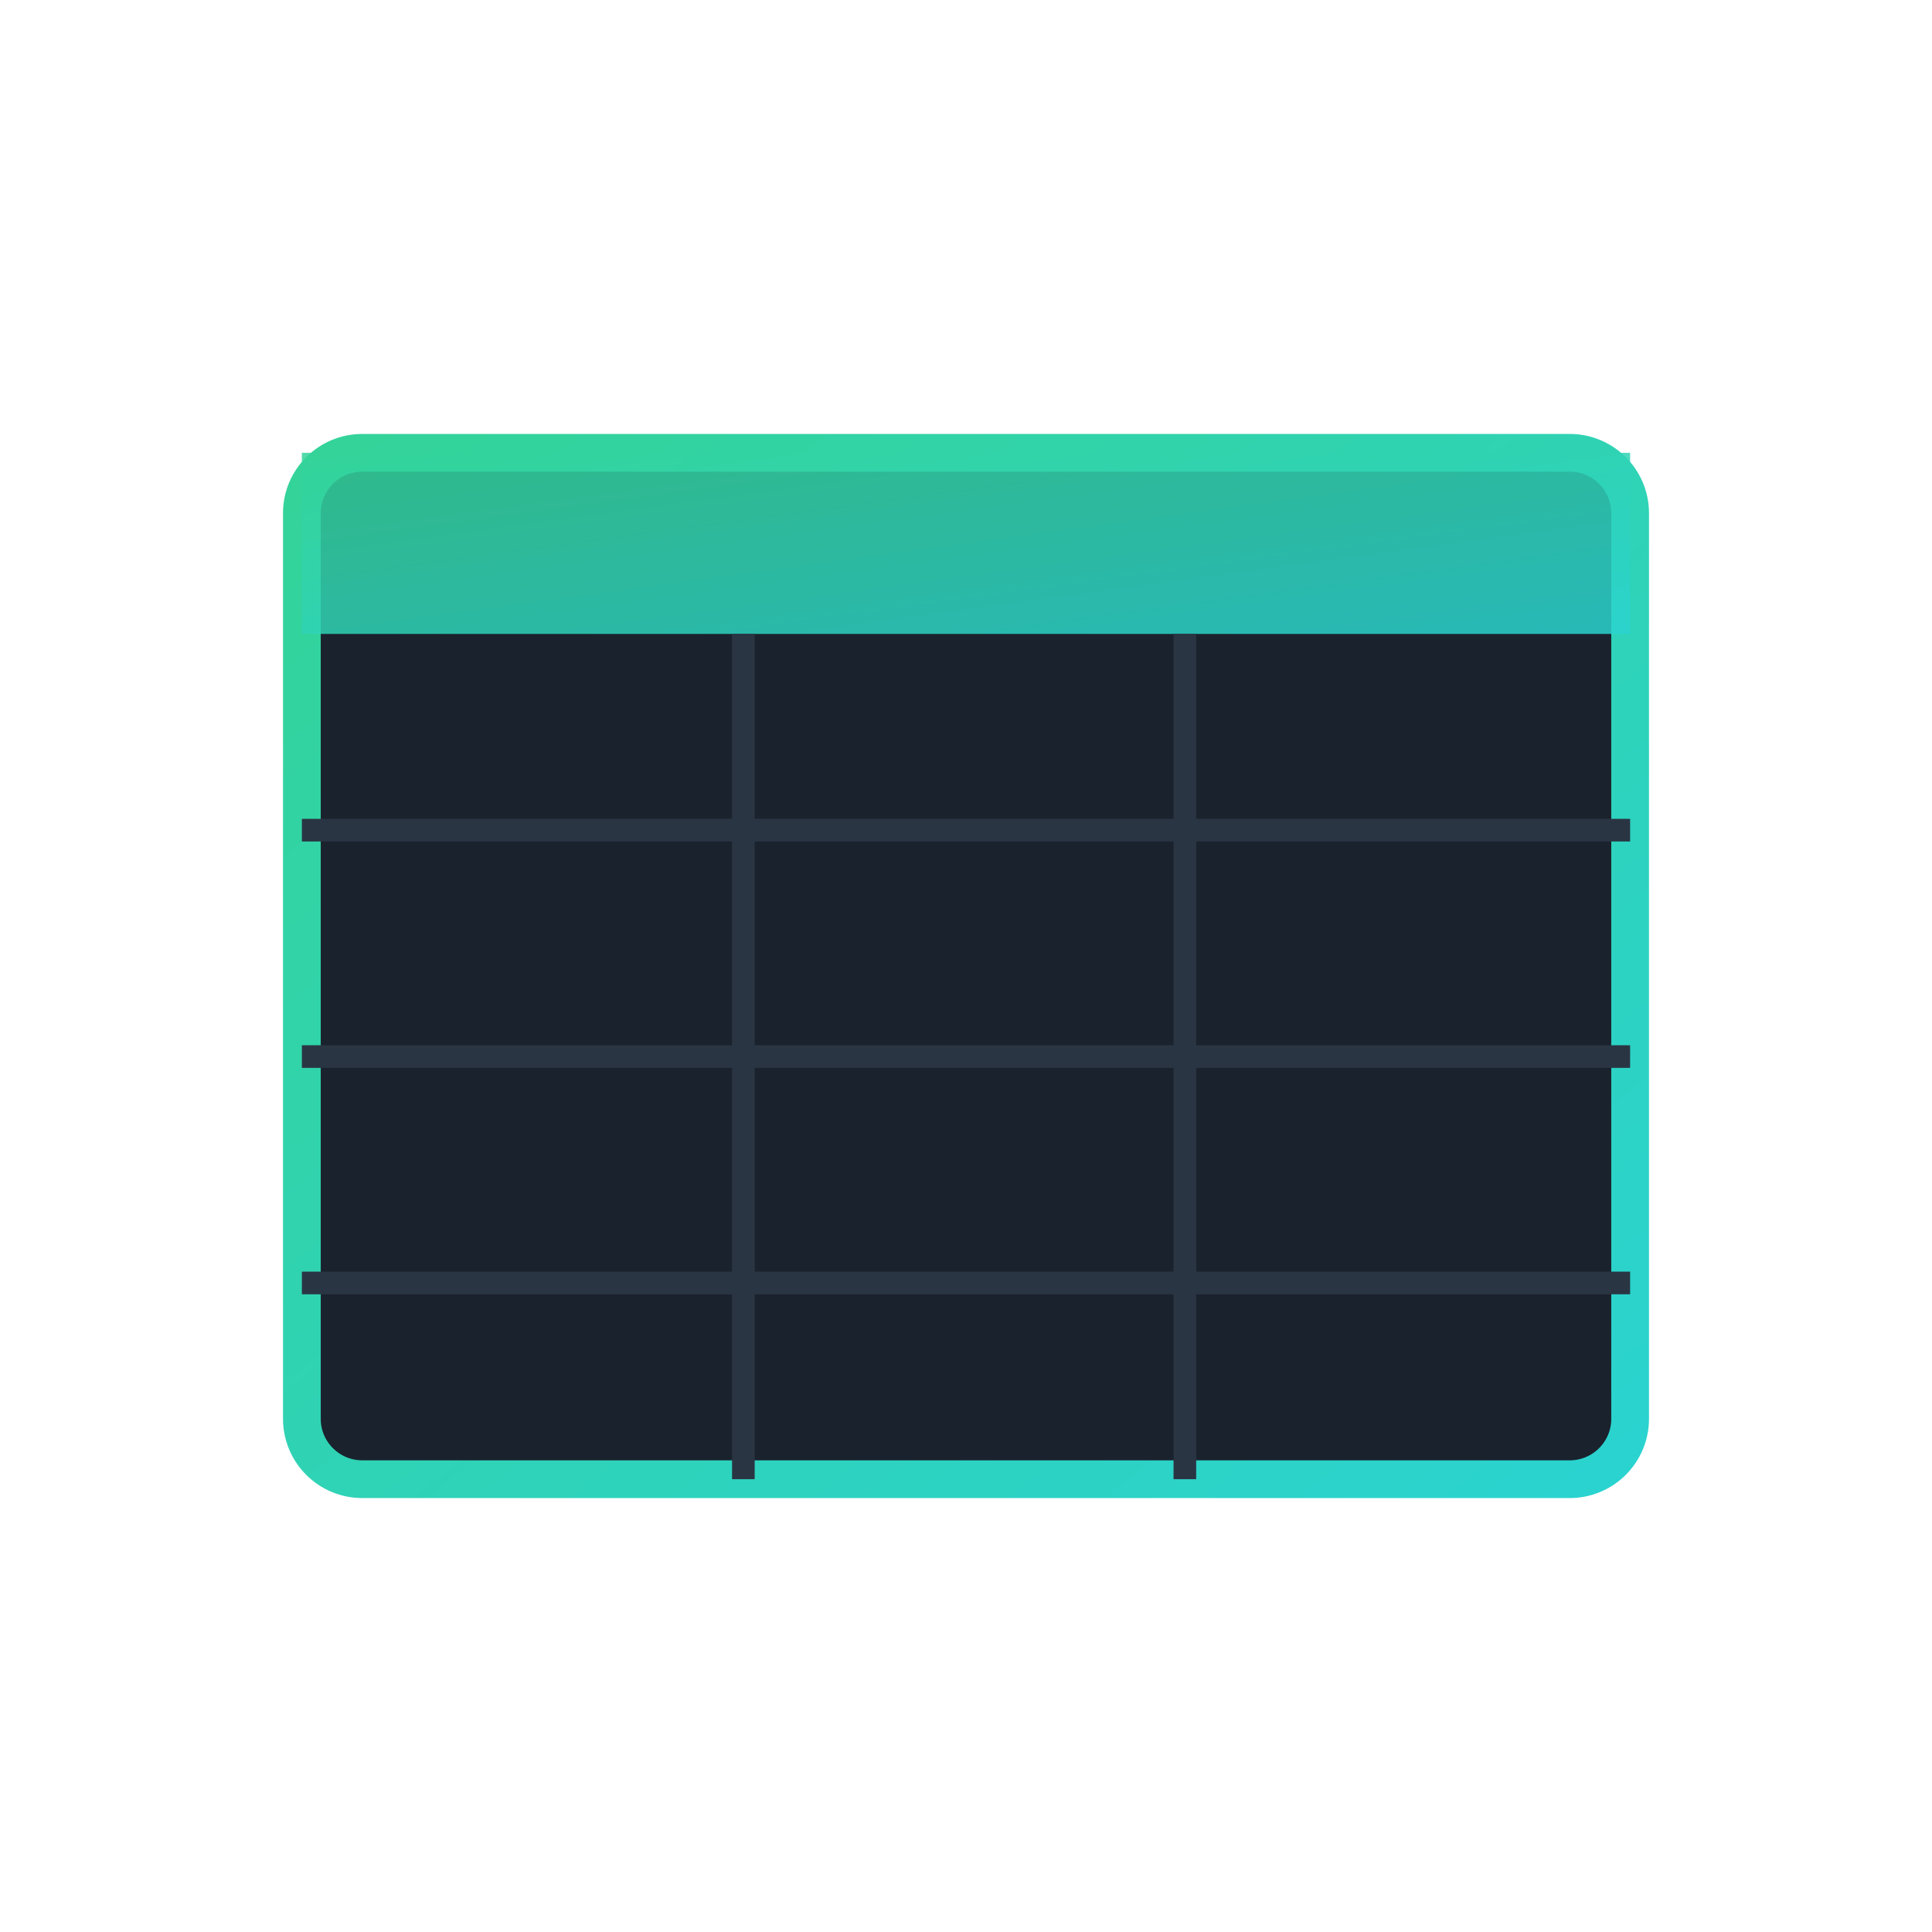
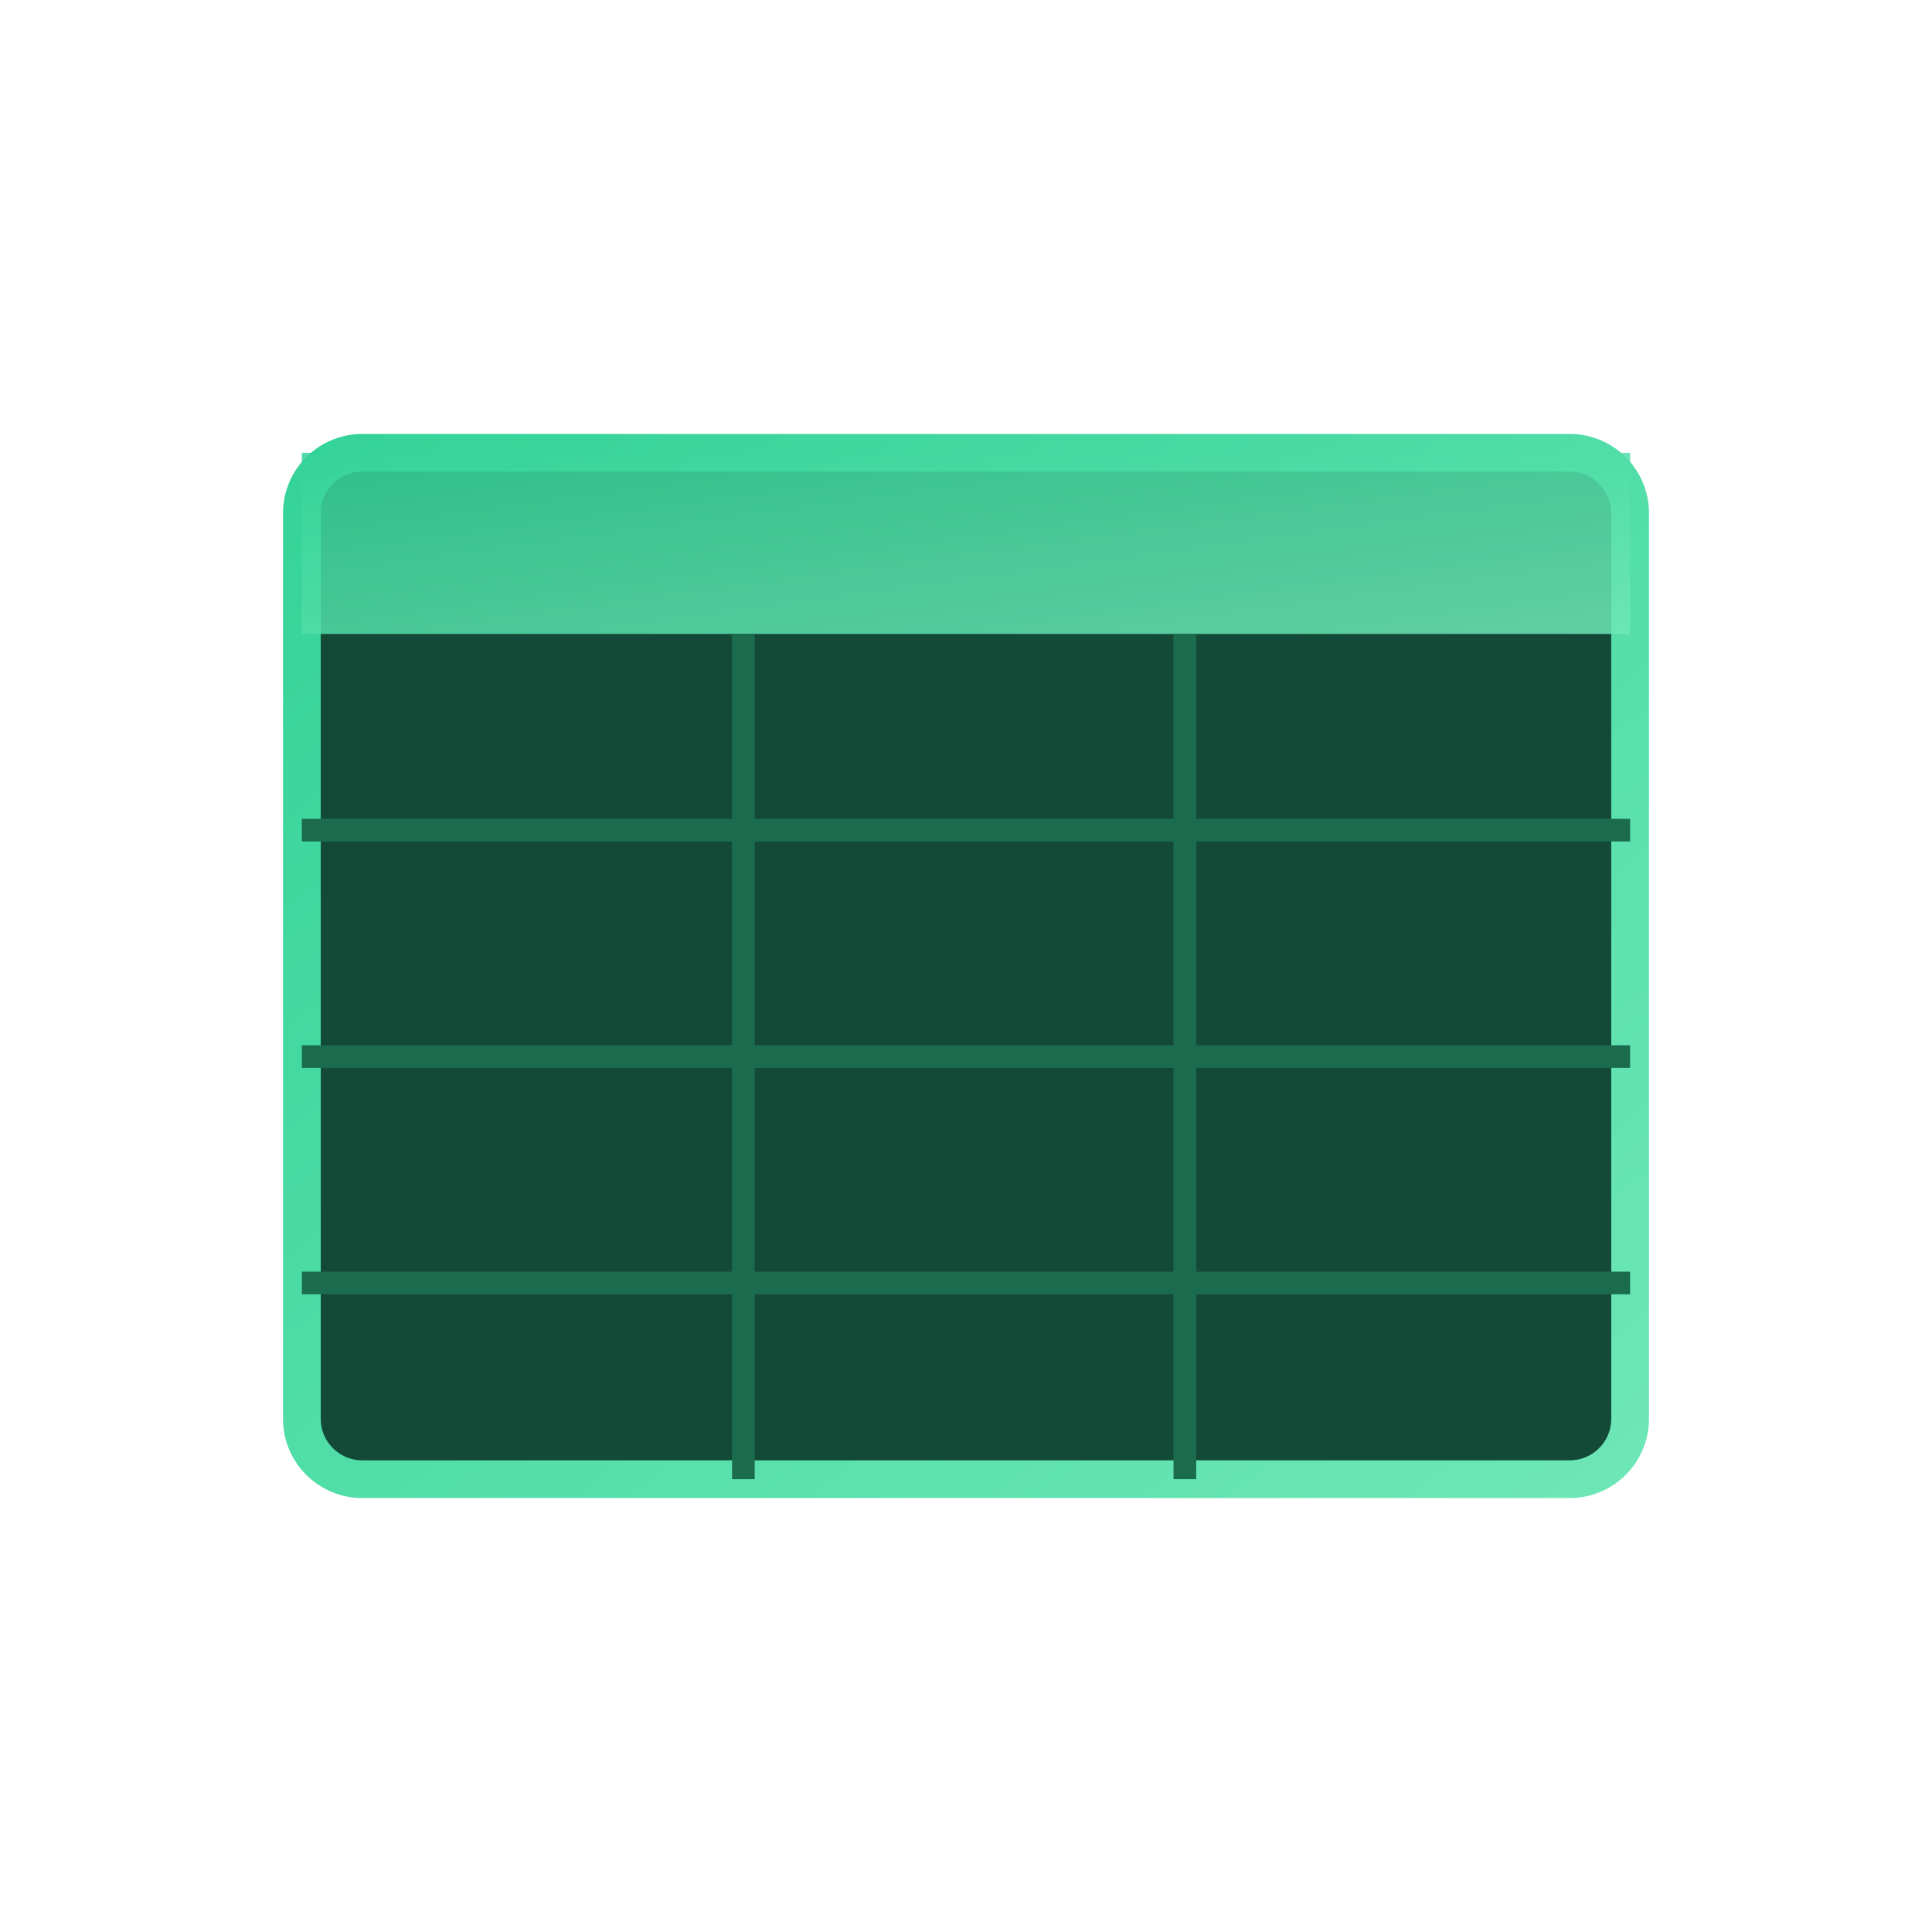
<svg xmlns="http://www.w3.org/2000/svg" viewBox="0 0 512 512" width="512" height="512" role="img" aria-label="js-editor-jsoncsv">
  <defs>
    <linearGradient id="ac" x1="0" y1="0" x2="1" y2="1">
      <stop offset="0" stop-color="#34d399" />
-       <stop offset="1" stop-color="#2ad3d0" />
+       <stop offset="1" stop-color="#6ee7b7" />
    </linearGradient>
    <linearGradient id="gWarm" x1="0%" y1="0%" x2="100%" y2="0%">
      <stop offset="0%" stop-color="#34d399" />
-       <stop offset="100%" stop-color="#2ad3d0" />
+       <stop offset="100%" stop-color="#6ee7b7" />
    </linearGradient>
    <linearGradient id="canvasGrad" x1="0%" y1="0%" x2="100%" y2="100%">
-       <stop offset="0%" stop-color="#0a0e14" />
-       <stop offset="45%" stop-color="#151c28" />
-       <stop offset="100%" stop-color="#0c1820" />
-     </linearGradient>
-     <linearGradient id="bg" x1="0" y1="0" x2="1" y2="1">
-       <stop offset="0" stop-color="#1e1b4b" />
-       <stop offset="0.55" stop-color="#0f3a4a" />
-       <stop offset="1" stop-color="#0f766e" />
+       <stop offset="0%" stop-color="#091a16" />
+       <stop offset="45%" stop-color="#103f2e" />
+       <stop offset="100%" stop-color="#071611" />
    </linearGradient>
    <radialGradient id="glowA" cx="18%" cy="22%" r="55%">
-       <stop offset="0%" stop-color="#34d399" stop-opacity="0.22" />
+       <stop offset="0%" stop-color="#34d399" stop-opacity="0.28" />
      <stop offset="100%" stop-color="#34d399" stop-opacity="0" />
    </radialGradient>
    <radialGradient id="glowB" cx="88%" cy="78%" r="50%">
-       <stop offset="0%" stop-color="#2ad3d0" stop-opacity="0.20" />
-       <stop offset="100%" stop-color="#2ad3d0" stop-opacity="0" />
+       <stop offset="0%" stop-color="#6ee7b7" stop-opacity="0.24" />
+       <stop offset="100%" stop-color="#6ee7b7" stop-opacity="0" />
    </radialGradient>
  </defs>
  <g transform="translate(0.0 0.0) scale(1.0)">
-     <rect x="80" y="120" width="352" height="272" rx="16" fill="#1a222d" stroke="url(#ac)" stroke-width="10" />
+     <rect x="80" y="120" width="352" height="272" rx="16" fill="#134a37" stroke="url(#ac)" stroke-width="10" />
    <rect x="80" y="120" width="352" height="48" fill="url(#ac)" opacity="0.85" />
-     <line x1="80" y1="220" x2="432" y2="220" stroke="#2a3544" stroke-width="6" />
-     <line x1="80" y1="280" x2="432" y2="280" stroke="#2a3544" stroke-width="6" />
-     <line x1="80" y1="340" x2="432" y2="340" stroke="#2a3544" stroke-width="6" />
-     <line x1="197" y1="168" x2="197" y2="392" stroke="#2a3544" stroke-width="6" />
-     <line x1="314" y1="168" x2="314" y2="392" stroke="#2a3544" stroke-width="6" />
+     <line x1="80" y1="220" x2="432" y2="220" stroke="#1b6c4f" stroke-width="6" />
+     <line x1="80" y1="280" x2="432" y2="280" stroke="#1b6c4f" stroke-width="6" />
+     <line x1="80" y1="340" x2="432" y2="340" stroke="#1b6c4f" stroke-width="6" />
+     <line x1="197" y1="168" x2="197" y2="392" stroke="#1b6c4f" stroke-width="6" />
+     <line x1="314" y1="168" x2="314" y2="392" stroke="#1b6c4f" stroke-width="6" />
  </g>
</svg>
